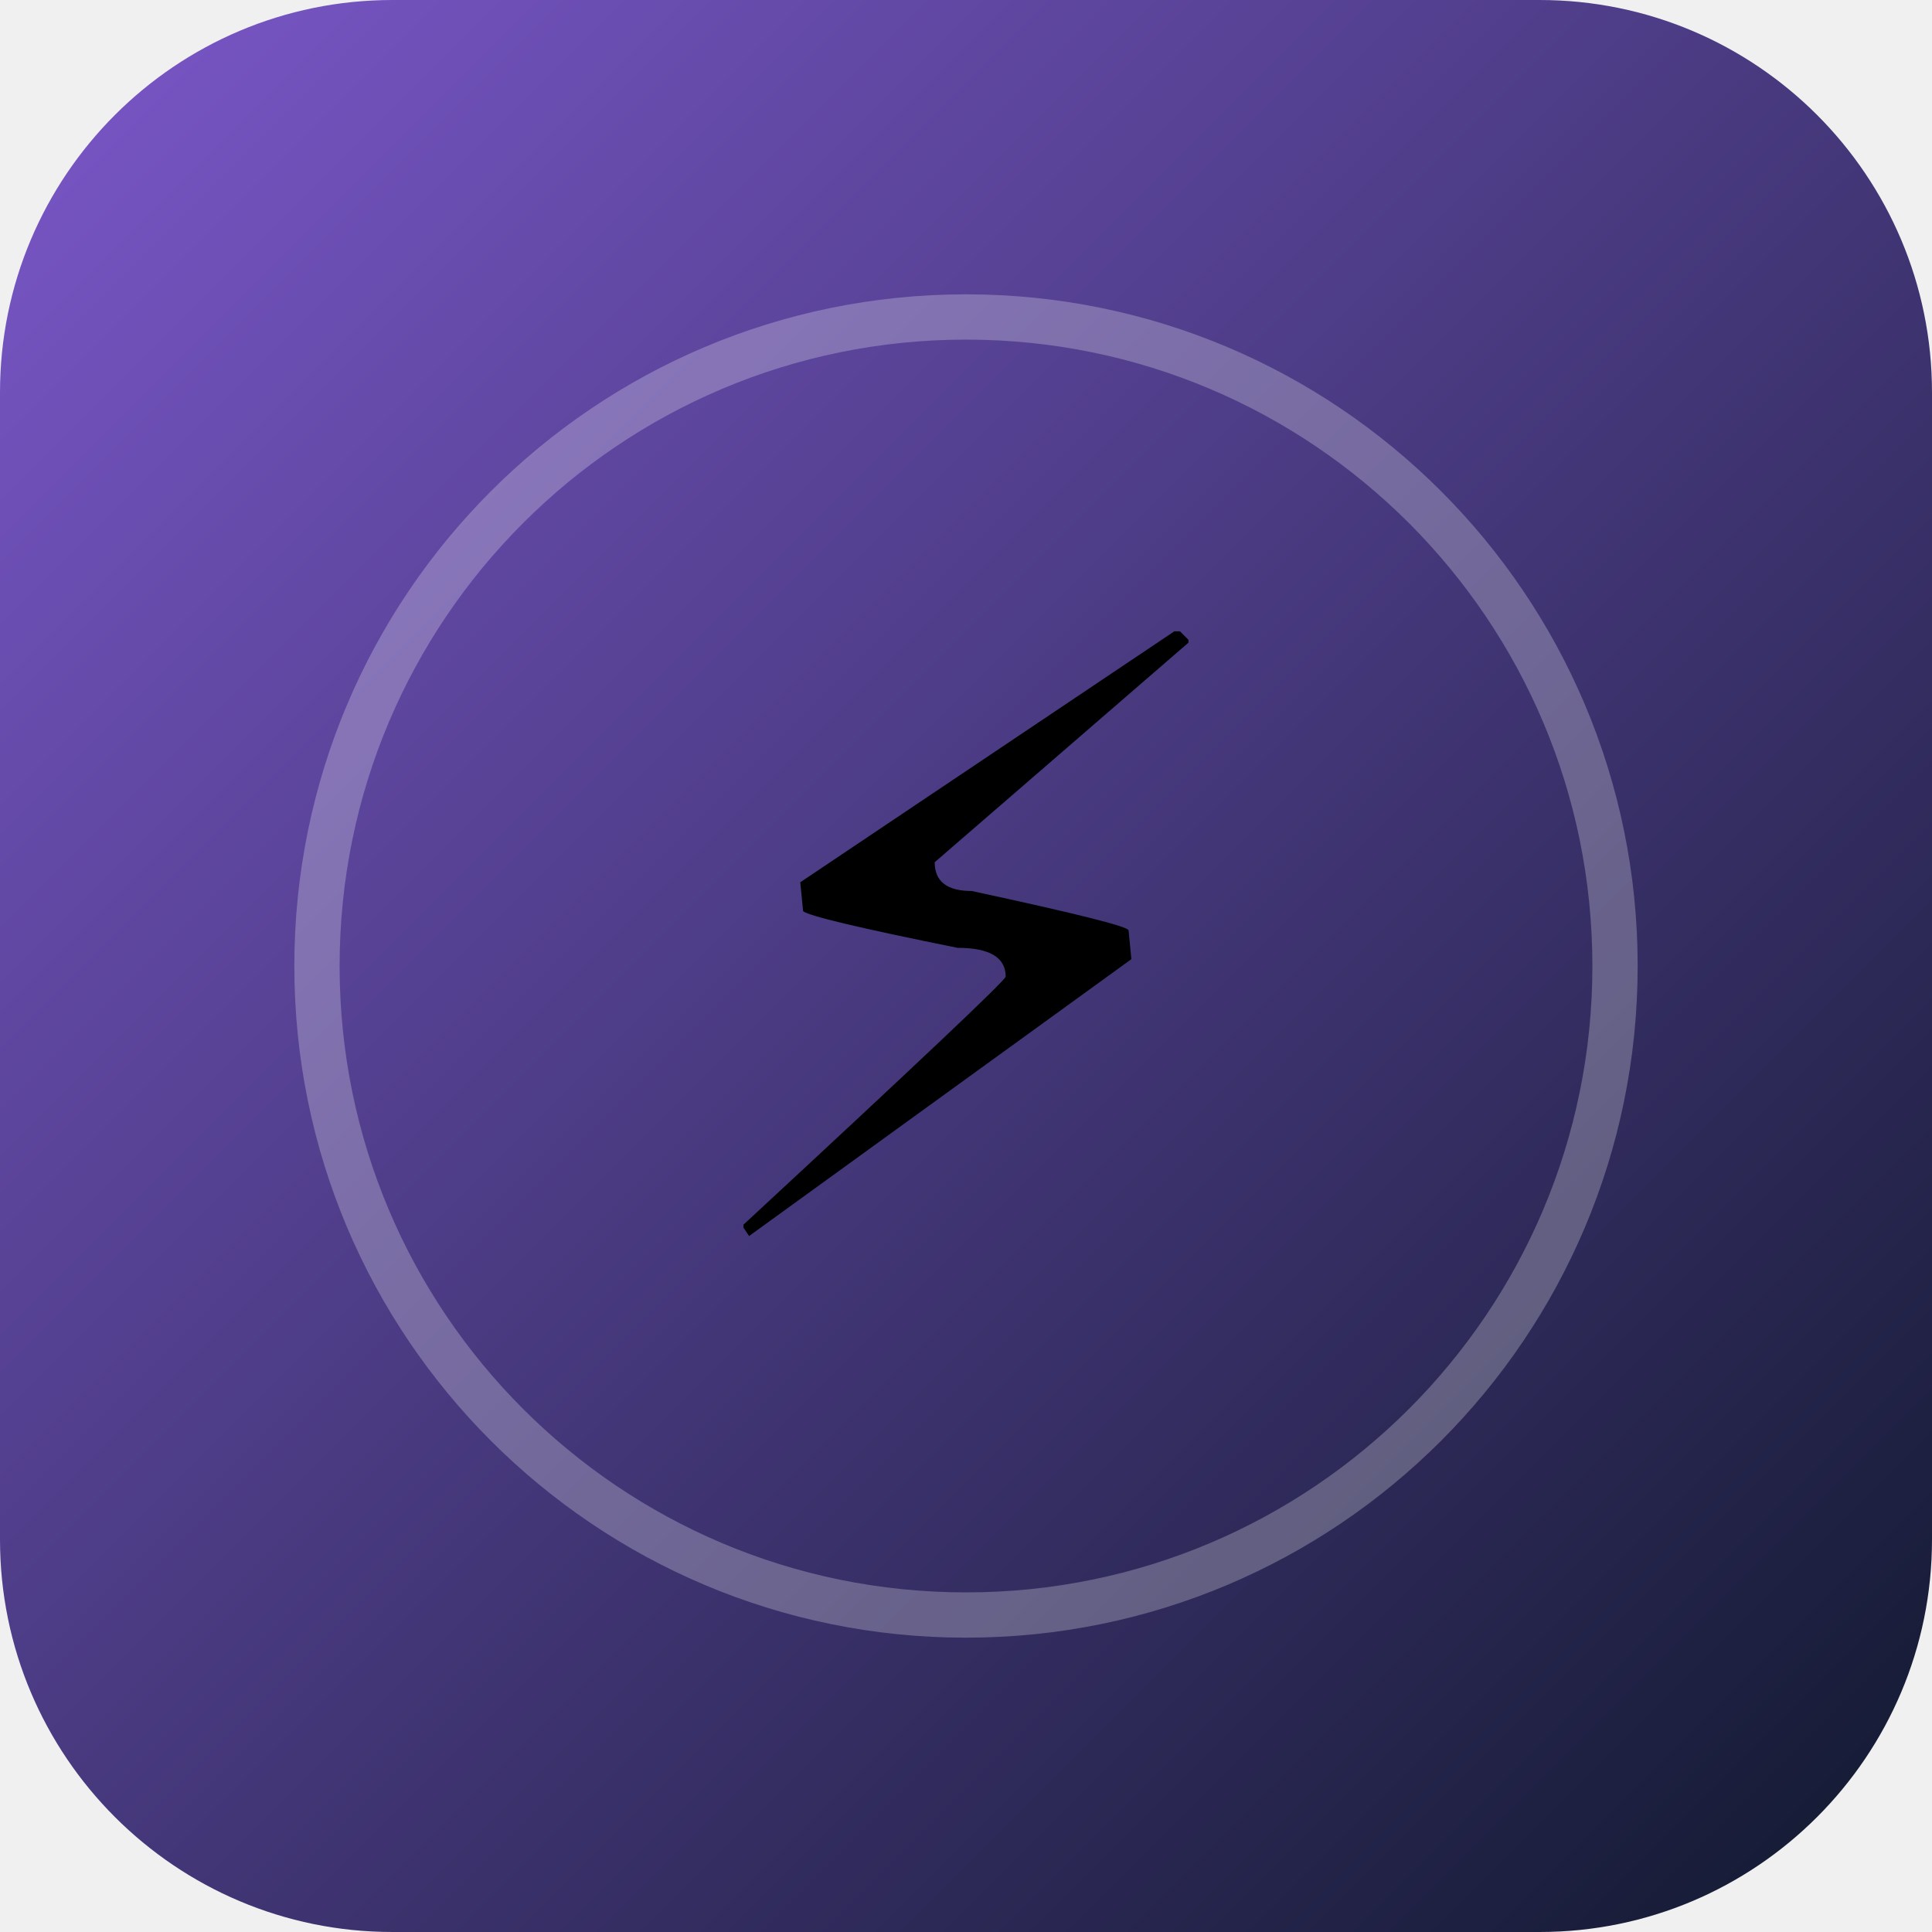
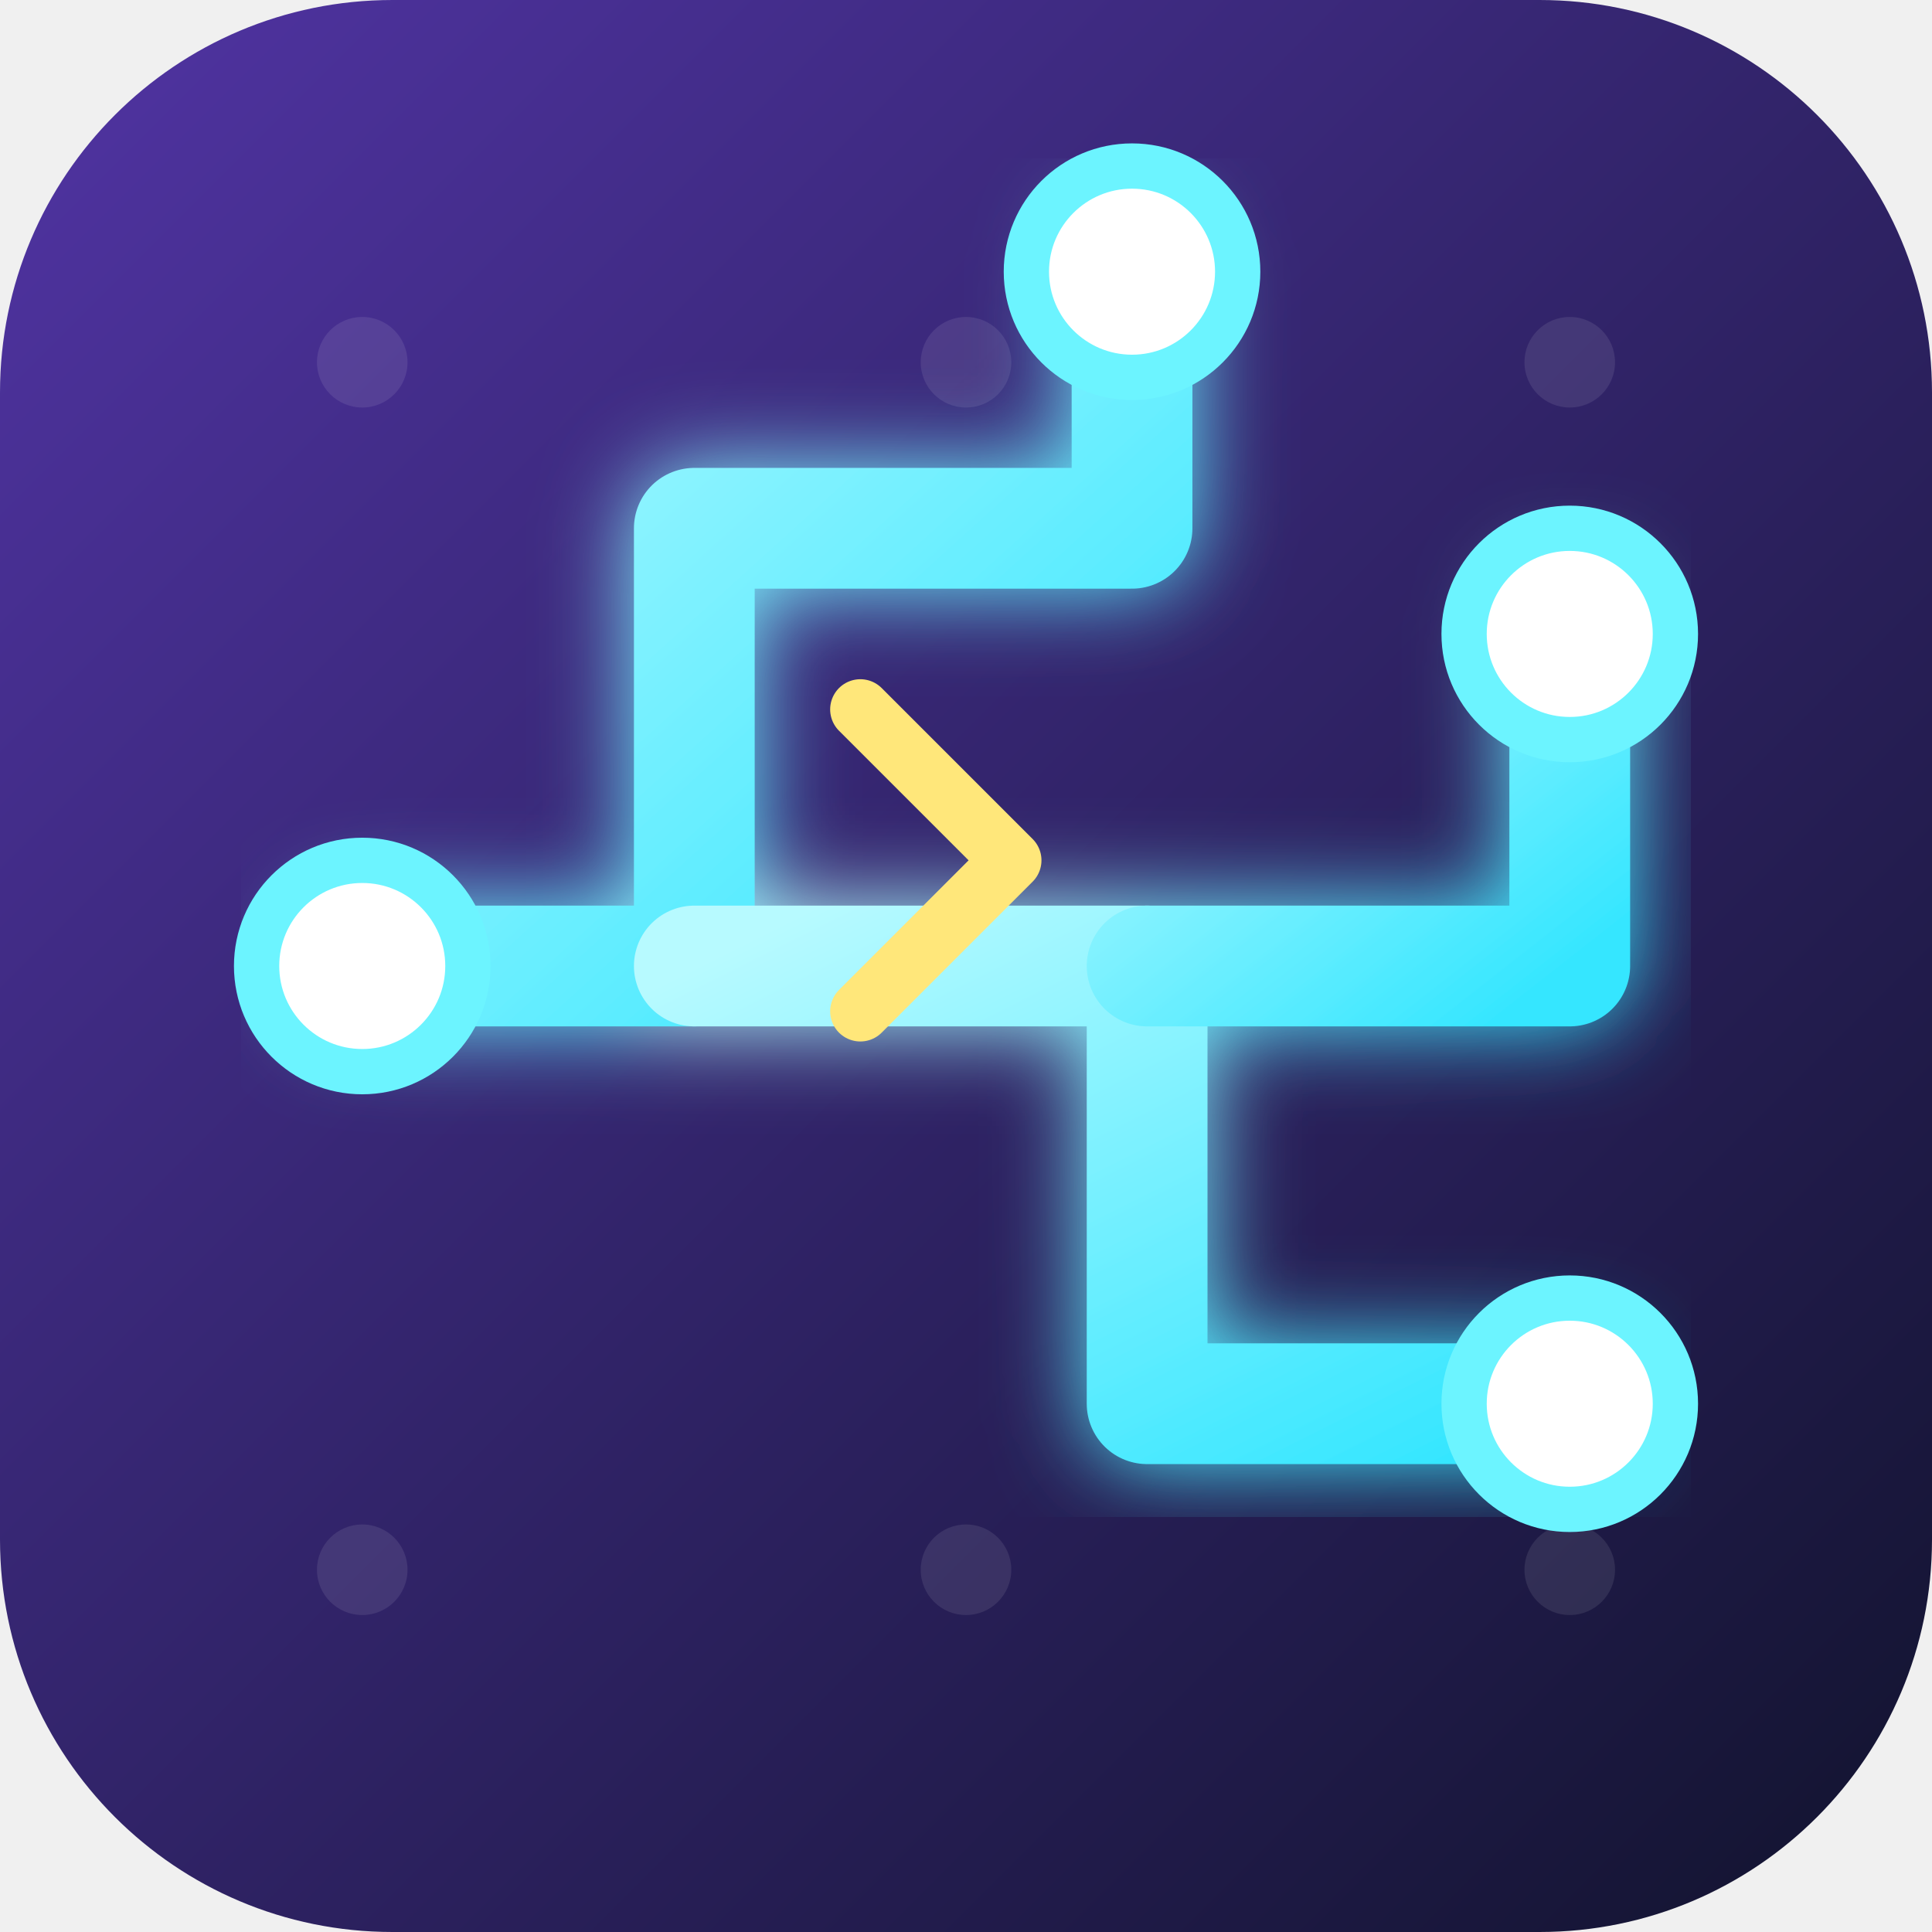
<svg xmlns="http://www.w3.org/2000/svg" viewBox="0 0 128 128">
  <defs>
-     <linearGradient id="g" x2="1" y2="1">
-       <stop stop-color="#7c58cb" />
-       <stop offset="1" stop-color="#10182d" />
+     <linearGradient id="bg" x1="0" y1="0" x2="1" y2="1">
+       <stop stop-color="#5134a4" />
+       <stop offset="1" stop-color="#11132d" />
    </linearGradient>
+     <linearGradient id="line" x1="0" y1="0" x2="1" y2="1">
+       <stop stop-color="#b7faff" />
+       <stop offset="1" stop-color="#35e6ff" />
+     </linearGradient>
+     <filter id="glow">
+       <feGaussianBlur stdDeviation="3" result="b" />
+       <feMerge>
+         <feMergeNode in="b" />
+         <feMergeNode in="SourceGraphic" />
+       </feMerge>
+     </filter>
  </defs>
-   <rect width="128" height="128" rx="26" fill="url(#g)" />
-   <circle cx="64" cy="64" r="43" fill="none" stroke="#fff" stroke-opacity=".25" stroke-width="3" />
-   <text x="64" y="82" text-anchor="middle" font-size="55">⚡</text>
+   <rect width="128" height="128" rx="26" fill="url(#bg)" />
+   <g fill="#fff" opacity=".09">
+     <circle cx="24" cy="24" r="3" />
+     <circle cx="64" cy="24" r="3" />
+     <circle cx="104" cy="24" r="3" />
+     <circle cx="24" cy="64" r="3" />
+     <circle cx="104" cy="64" r="3" />
+     <circle cx="24" cy="104" r="3" />
+     <circle cx="64" cy="104" r="3" />
+     <circle cx="104" cy="104" r="3" />
+   </g>
+   <g fill="none" stroke="url(#line)" stroke-width="8" stroke-linecap="round" stroke-linejoin="round" filter="url(#glow)">
+     <path d="M24 64h22V35h29V18" />
+     <path d="M46 64h30v29h28" />
+     <path d="M76 64h28V42" />
+   </g>
+   <g fill="#fff" stroke="#6cf4ff" stroke-width="3">
+     <circle cx="24" cy="64" r="7" />
+     <circle cx="75" cy="18" r="7" />
+     <circle cx="104" cy="93" r="7" />
+     <circle cx="104" cy="42" r="7" />
+   </g>
+   <path d="m57 47 10 10-10 10" fill="none" stroke="#ffe77a" stroke-width="4" stroke-linecap="round" stroke-linejoin="round" />
</svg>
